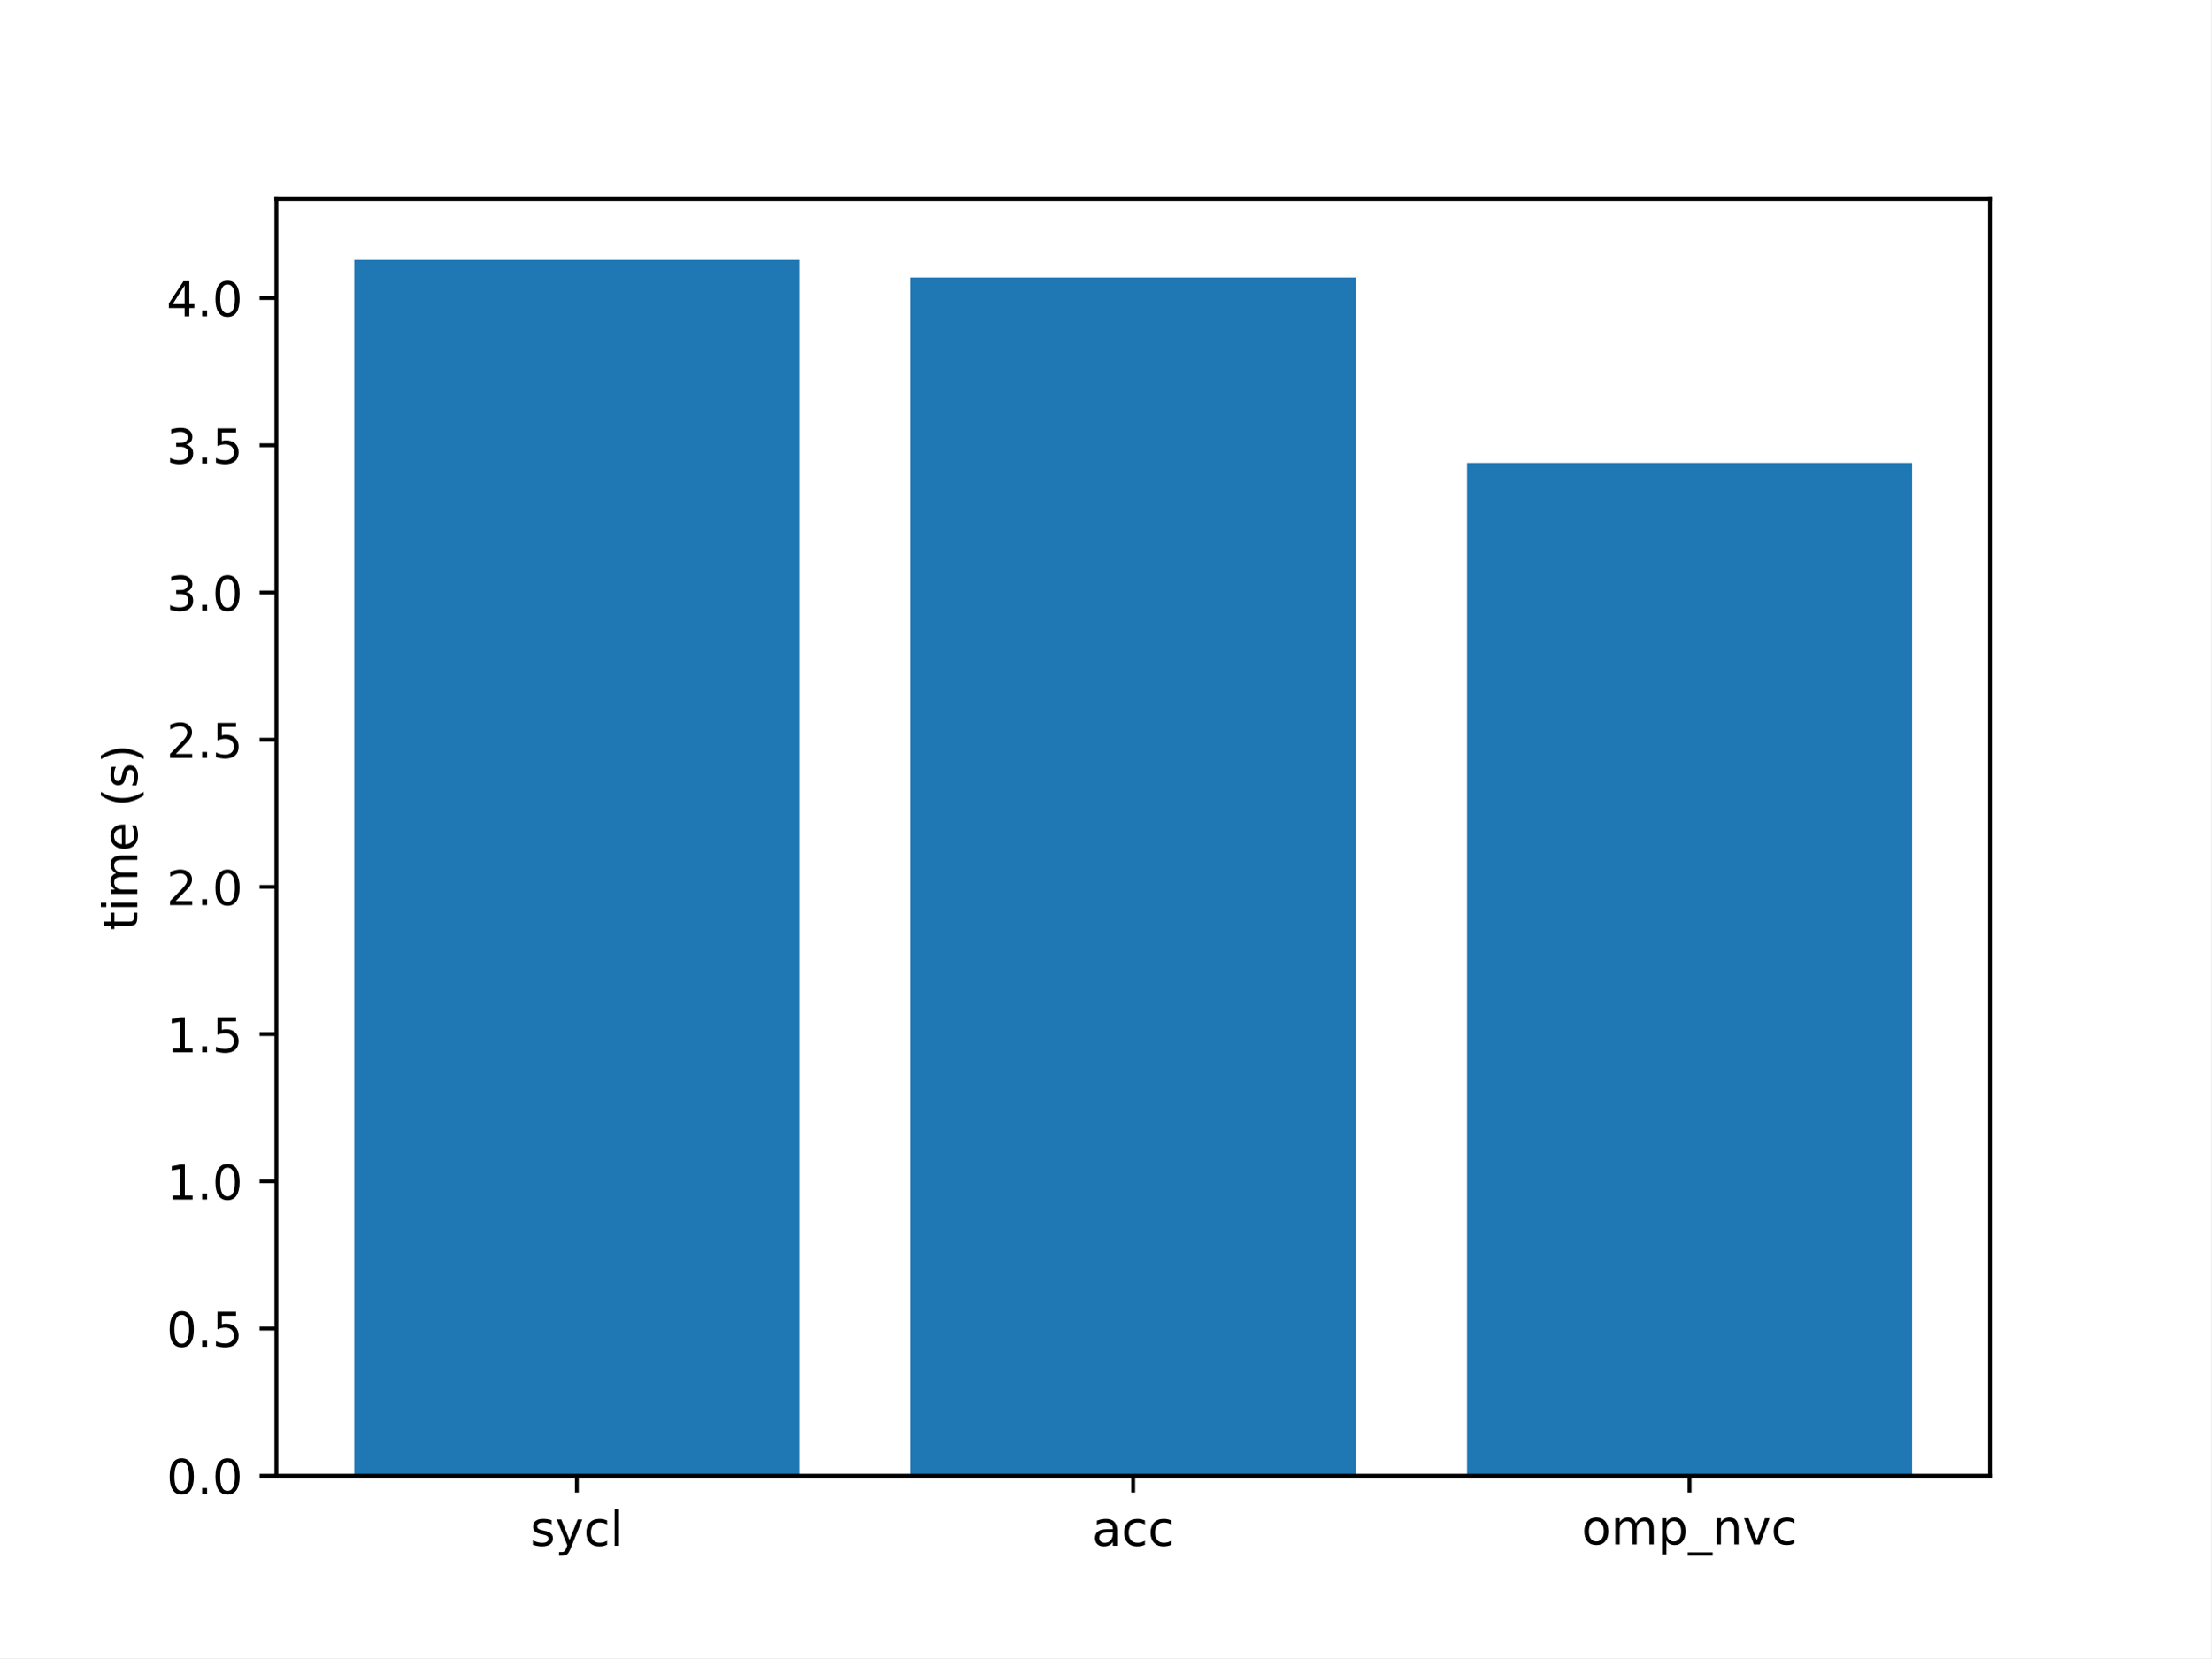
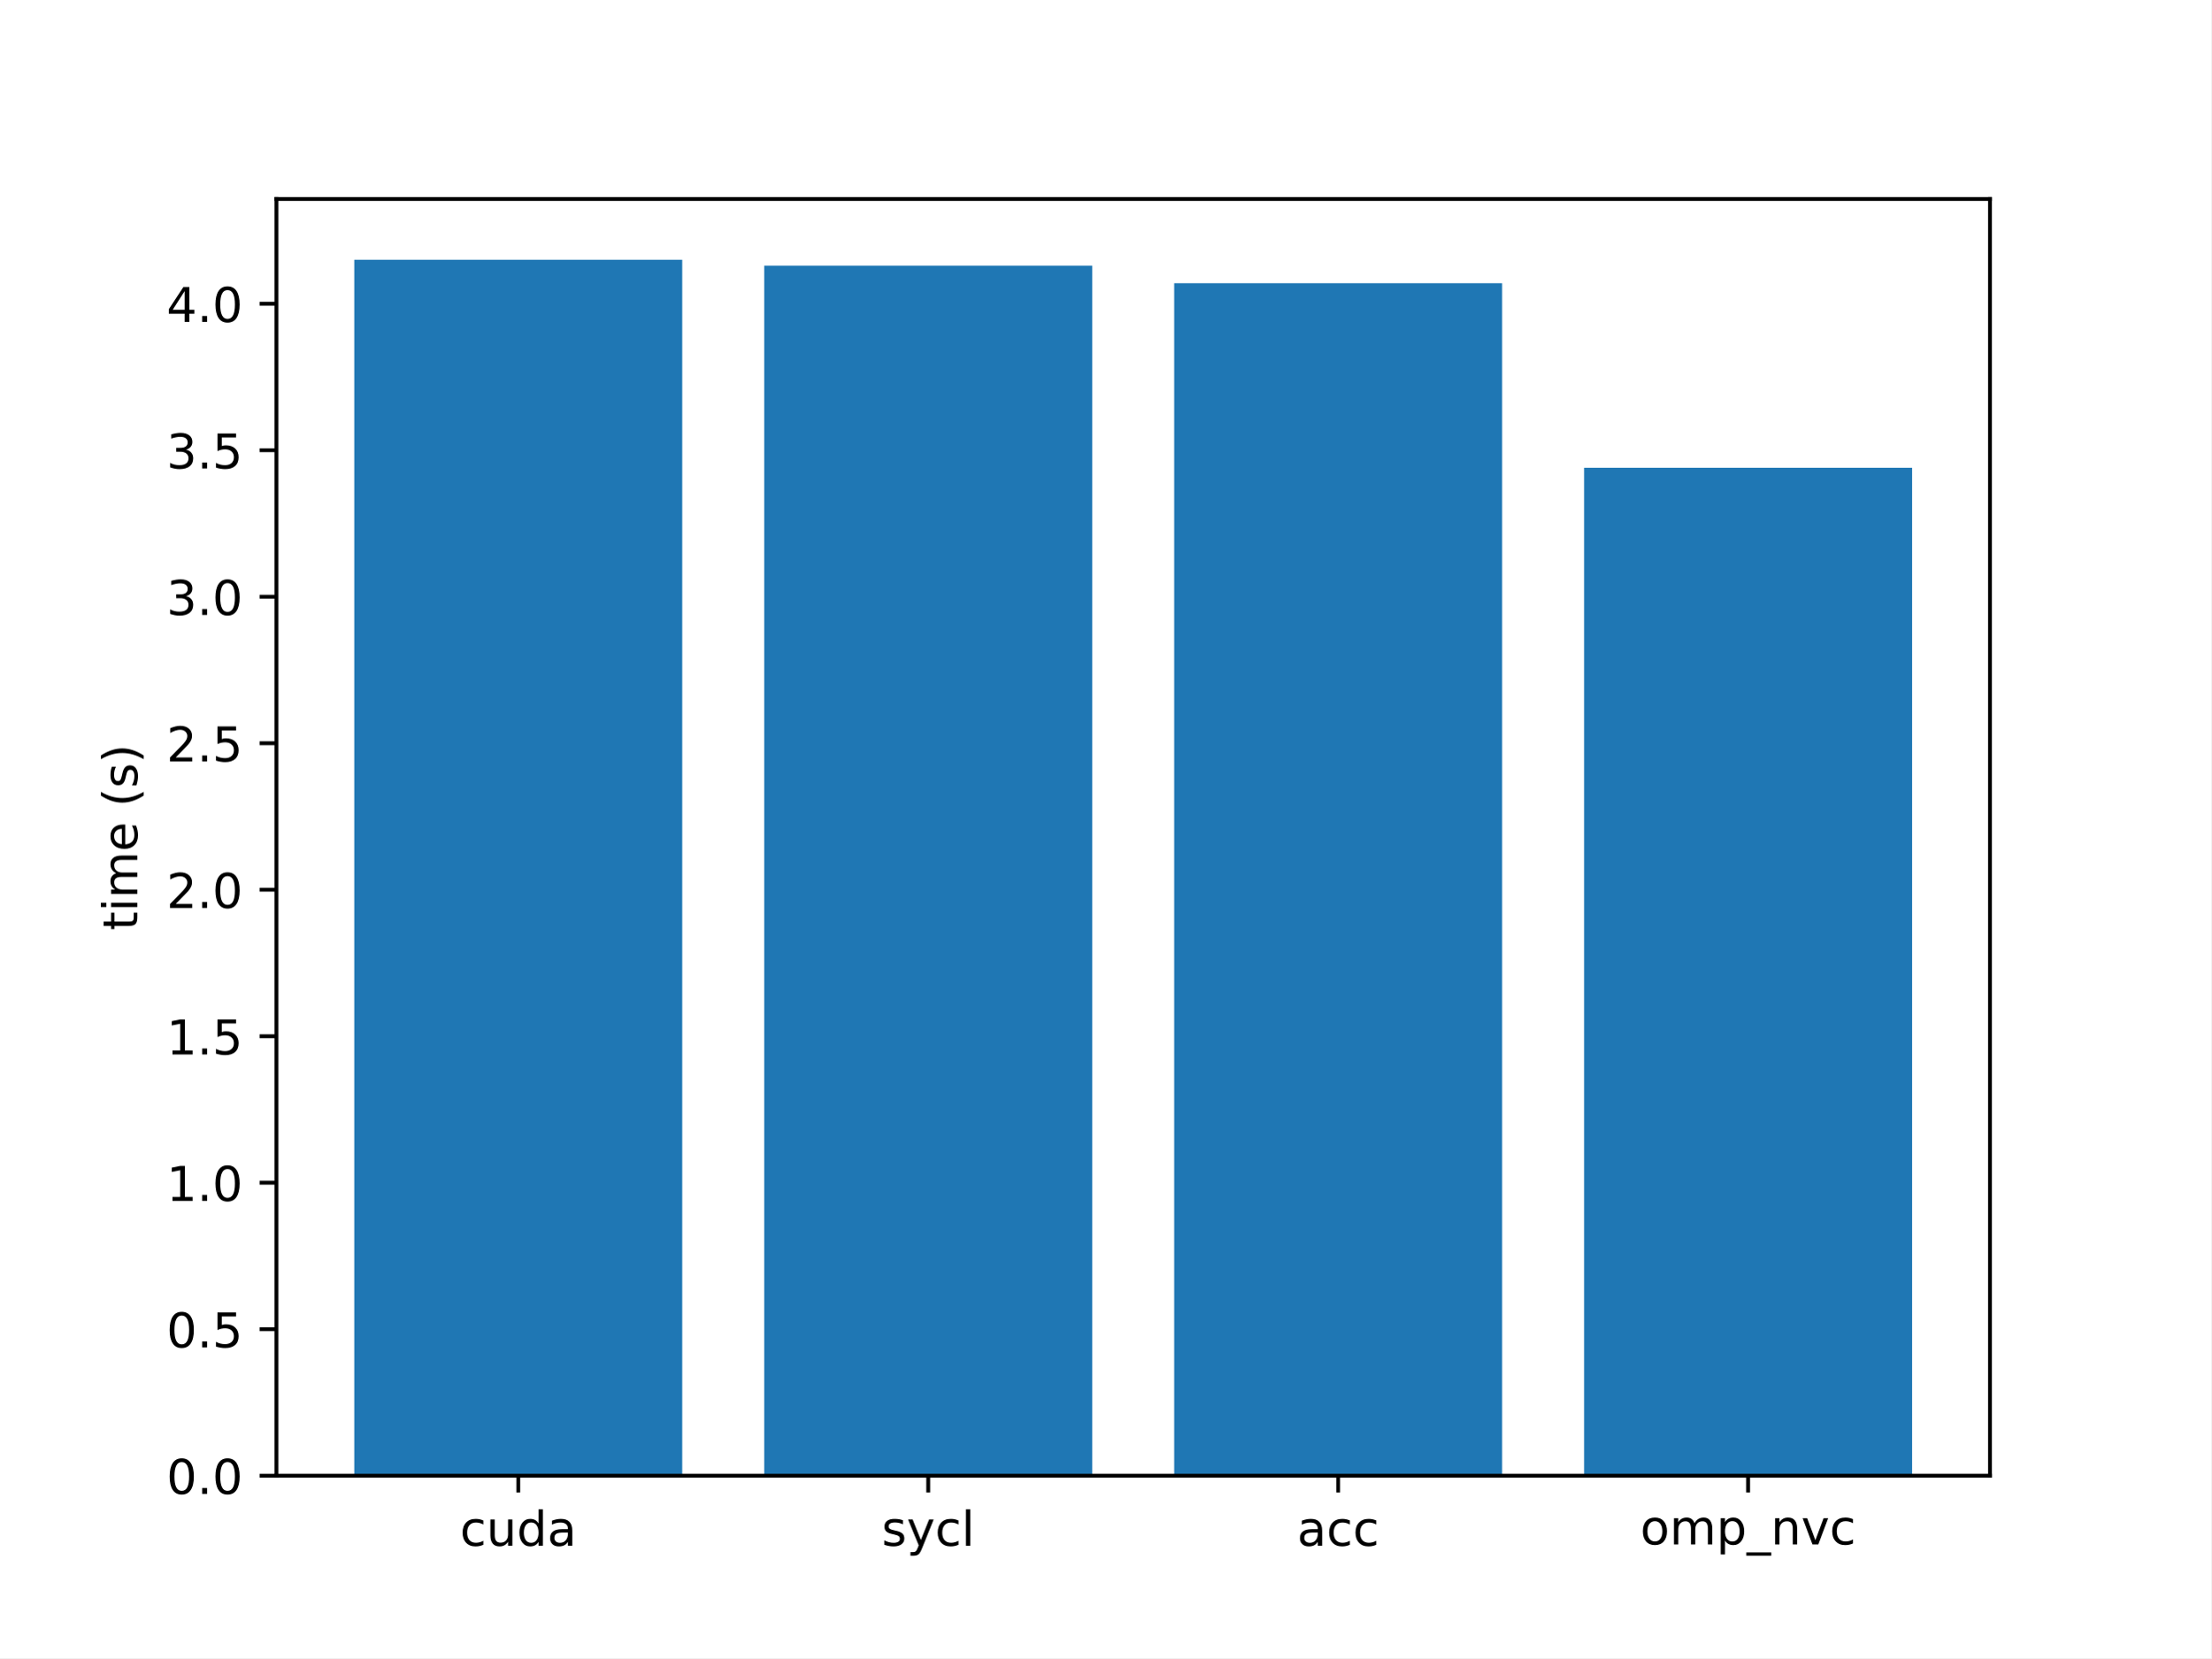
<svg xmlns="http://www.w3.org/2000/svg" xmlns:xlink="http://www.w3.org/1999/xlink" width="460.8pt" height="345.6pt" viewBox="0 0 460.8 345.6" version="1.1">
  <defs>
    <style type="text/css">*{stroke-linejoin: round; stroke-linecap: butt}</style>
  </defs>
  <g id="figure_1">
    <g id="patch_1">
      <path d="M 0 345.6  L 460.8 345.6  L 460.8 0  L 0 0  z " style="fill: #ffffff" />
    </g>
    <g id="axes_1">
      <g id="patch_2">
        <path d="M 57.6 307.584  L 414.72 307.584  L 414.72 41.472  L 57.6 41.472  z " style="fill: #ffffff" />
      </g>
      <g id="patch_3">
-         <path d="M 73.833 307.584  L 166.591 307.584  L 166.591 54.144  L 73.833 54.144  z " clip-path="url(#p2c8b370de8)" style="fill: #1f77b4" />
+         <path d="M 73.833 307.584  L 142.181 307.584  L 142.181 54.144  L 73.833 54.144  z " clip-path="url(#p5ff71f4d12)" style="fill: #1f77b4" />
      </g>
      <g id="patch_4">
-         <path d="M 189.781 307.584  L 282.539 307.584  L 282.539 57.826  L 189.781 57.826  z " clip-path="url(#p2c8b370de8)" style="fill: #1f77b4" />
+         <path d="M 159.268 307.584  L 227.616 307.584  L 227.616 55.365  L 159.268 55.365  z " clip-path="url(#p5ff71f4d12)" style="fill: #1f77b4" />
      </g>
      <g id="patch_5">
-         <path d="M 305.729 307.584  L 398.487 307.584  L 398.487 96.486  L 305.729 96.486  z " clip-path="url(#p2c8b370de8)" style="fill: #1f77b4" />
+         <path d="M 244.704 307.584  L 313.052 307.584  L 313.052 59.03  L 244.704 59.03  z " clip-path="url(#p5ff71f4d12)" style="fill: #1f77b4" />
+       </g>
+       <g id="patch_6">
+         <path d="M 330.139 307.584  L 398.487 307.584  L 398.487 97.504  L 330.139 97.504  z " clip-path="url(#p5ff71f4d12)" style="fill: #1f77b4" />
      </g>
      <g id="matplotlib.axis_1">
        <g id="xtick_1">
          <g id="line2d_1">
            <defs>
-               <path id="m652a11b768" d="M 0 0  L 0 3.5  " style="stroke: #000000; stroke-width: 0.8" />
+               <path id="mcdba48cc5a" d="M 0 0  L 0 3.5  " style="stroke: #000000; stroke-width: 0.8" />
            </defs>
            <g>
-               <use xlink:href="#m652a11b768" x="120.212" y="307.584" style="stroke: #000000; stroke-width: 0.8" />
+               <use xlink:href="#mcdba48cc5a" x="108.007" y="307.584" style="stroke: #000000; stroke-width: 0.8" />
            </g>
          </g>
          <g id="text_1">
-             <g transform="translate(107.3315 322.1824) scale(0.1 -0.1)">
+             <g transform="translate(92.67252 322.1824) scale(0.1 -0.1)">
              <defs>
                <path id="DejaVuSans-20" transform="scale(0.015625)" />
+                 <path id="DejaVuSans-63" d="M 3122 3366  L 3122 2828  Q 2878 2963 2633 3030  Q 2388 3097 2138 3097  Q 1578 3097 1268 2742  Q 959 2388 959 1747  Q 959 1106 1268 751  Q 1578 397 2138 397  Q 2388 397 2633 464  Q 2878 531 3122 666  L 3122 134  Q 2881 22 2623 -34  Q 2366 -91 2075 -91  Q 1284 -91 818 406  Q 353 903 353 1747  Q 353 2603 823 3093  Q 1294 3584 2113 3584  Q 2378 3584 2631 3529  Q 2884 3475 3122 3366  z " transform="scale(0.015625)" />
+                 <path id="DejaVuSans-75" d="M 544 1381  L 544 3500  L 1119 3500  L 1119 1403  Q 1119 906 1312 657  Q 1506 409 1894 409  Q 2359 409 2629 706  Q 2900 1003 2900 1516  L 2900 3500  L 3475 3500  L 3475 0  L 2900 0  L 2900 538  Q 2691 219 2414 64  Q 2138 -91 1772 -91  Q 1169 -91 856 284  Q 544 659 544 1381  z M 1991 3584  L 1991 3584  z " transform="scale(0.015625)" />
+                 <path id="DejaVuSans-64" d="M 2906 2969  L 2906 4863  L 3481 4863  L 3481 0  L 2906 0  L 2906 525  Q 2725 213 2448 61  Q 2172 -91 1784 -91  Q 1150 -91 751 415  Q 353 922 353 1747  Q 353 2572 751 3078  Q 1150 3584 1784 3584  Q 2172 3584 2448 3432  Q 2725 3281 2906 2969  z M 947 1747  Q 947 1113 1208 752  Q 1469 391 1925 391  Q 2381 391 2643 752  Q 2906 1113 2906 1747  Q 2906 2381 2643 2742  Q 2381 3103 1925 3103  Q 1469 3103 1208 2742  Q 947 2381 947 1747  z " transform="scale(0.015625)" />
+                 <path id="DejaVuSans-61" d="M 2194 1759  Q 1497 1759 1228 1600  Q 959 1441 959 1056  Q 959 750 1161 570  Q 1363 391 1709 391  Q 2188 391 2477 730  Q 2766 1069 2766 1631  L 2766 1759  L 2194 1759  z M 3341 1997  L 3341 0  L 2766 0  L 2766 531  Q 2569 213 2275 61  Q 1981 -91 1556 -91  Q 1019 -91 701 211  Q 384 513 384 1019  Q 384 1609 779 1909  Q 1175 2209 1959 2209  L 2766 2209  L 2766 2266  Q 2766 2663 2505 2880  Q 2244 3097 1772 3097  Q 1472 3097 1187 3025  Q 903 2953 641 2809  L 641 3341  Q 956 3463 1253 3523  Q 1550 3584 1831 3584  Q 2591 3584 2966 3190  Q 3341 2797 3341 1997  z " transform="scale(0.015625)" />
+               </defs>
+               <use xlink:href="#DejaVuSans-20" />
+               <use xlink:href="#DejaVuSans-63" x="31.787" />
+               <use xlink:href="#DejaVuSans-75" x="86.768" />
+               <use xlink:href="#DejaVuSans-64" x="150.146" />
+               <use xlink:href="#DejaVuSans-61" x="213.623" />
+               <use xlink:href="#DejaVuSans-20" x="274.902" />
+             </g>
+           </g>
+         </g>
+         <g id="xtick_2">
+           <g id="line2d_2">
+             <g>
+               <use xlink:href="#mcdba48cc5a" x="193.442" y="307.584" style="stroke: #000000; stroke-width: 0.8" />
+             </g>
+           </g>
+           <g id="text_2">
+             <g transform="translate(180.5618 322.1824) scale(0.1 -0.1)">
+               <defs>
                <path id="DejaVuSans-73" d="M 2834 3397  L 2834 2853  Q 2591 2978 2328 3040  Q 2066 3103 1784 3103  Q 1356 3103 1142 2972  Q 928 2841 928 2578  Q 928 2378 1081 2264  Q 1234 2150 1697 2047  L 1894 2003  Q 2506 1872 2764 1633  Q 3022 1394 3022 966  Q 3022 478 2636 193  Q 2250 -91 1575 -91  Q 1294 -91 989 -36  Q 684 19 347 128  L 347 722  Q 666 556 975 473  Q 1284 391 1588 391  Q 1994 391 2212 530  Q 2431 669 2431 922  Q 2431 1156 2273 1281  Q 2116 1406 1581 1522  L 1381 1569  Q 847 1681 609 1914  Q 372 2147 372 2553  Q 372 3047 722 3315  Q 1072 3584 1716 3584  Q 2034 3584 2315 3537  Q 2597 3491 2834 3397  z " transform="scale(0.015625)" />
                <path id="DejaVuSans-79" d="M 2059 -325  Q 1816 -950 1584 -1140  Q 1353 -1331 966 -1331  L 506 -1331  L 506 -850  L 844 -850  Q 1081 -850 1212 -737  Q 1344 -625 1503 -206  L 1606 56  L 191 3500  L 800 3500  L 1894 763  L 2988 3500  L 3597 3500  L 2059 -325  z " transform="scale(0.015625)" />
-                 <path id="DejaVuSans-63" d="M 3122 3366  L 3122 2828  Q 2878 2963 2633 3030  Q 2388 3097 2138 3097  Q 1578 3097 1268 2742  Q 959 2388 959 1747  Q 959 1106 1268 751  Q 1578 397 2138 397  Q 2388 397 2633 464  Q 2878 531 3122 666  L 3122 134  Q 2881 22 2623 -34  Q 2366 -91 2075 -91  Q 1284 -91 818 406  Q 353 903 353 1747  Q 353 2603 823 3093  Q 1294 3584 2113 3584  Q 2378 3584 2631 3529  Q 2884 3475 3122 3366  z " transform="scale(0.015625)" />
                <path id="DejaVuSans-6c" d="M 603 4863  L 1178 4863  L 1178 0  L 603 0  L 603 4863  z " transform="scale(0.015625)" />
              </defs>
              <use xlink:href="#DejaVuSans-20" />
              <use xlink:href="#DejaVuSans-73" x="31.787" />
              <use xlink:href="#DejaVuSans-79" x="83.887" />
              <use xlink:href="#DejaVuSans-63" x="143.066" />
              <use xlink:href="#DejaVuSans-6c" x="198.047" />
              <use xlink:href="#DejaVuSans-20" x="225.83" />
            </g>
          </g>
        </g>
-         <g id="xtick_2">
-           <g id="line2d_2">
-             <g>
-               <use xlink:href="#m652a11b768" x="236.16" y="307.584" style="stroke: #000000; stroke-width: 0.8" />
-             </g>
-           </g>
-           <g id="text_2">
-             <g transform="translate(224.4194 322.1824) scale(0.1 -0.1)">
-               <defs>
-                 <path id="DejaVuSans-61" d="M 2194 1759  Q 1497 1759 1228 1600  Q 959 1441 959 1056  Q 959 750 1161 570  Q 1363 391 1709 391  Q 2188 391 2477 730  Q 2766 1069 2766 1631  L 2766 1759  L 2194 1759  z M 3341 1997  L 3341 0  L 2766 0  L 2766 531  Q 2569 213 2275 61  Q 1981 -91 1556 -91  Q 1019 -91 701 211  Q 384 513 384 1019  Q 384 1609 779 1909  Q 1175 2209 1959 2209  L 2766 2209  L 2766 2266  Q 2766 2663 2505 2880  Q 2244 3097 1772 3097  Q 1472 3097 1187 3025  Q 903 2953 641 2809  L 641 3341  Q 956 3463 1253 3523  Q 1550 3584 1831 3584  Q 2591 3584 2966 3190  Q 3341 2797 3341 1997  z " transform="scale(0.015625)" />
-               </defs>
+         <g id="xtick_3">
+           <g id="line2d_3">
+             <g>
+               <use xlink:href="#mcdba48cc5a" x="278.878" y="307.584" style="stroke: #000000; stroke-width: 0.8" />
+             </g>
+           </g>
+           <g id="text_3">
+             <g transform="translate(267.1371 322.1824) scale(0.1 -0.1)">
              <use xlink:href="#DejaVuSans-20" />
              <use xlink:href="#DejaVuSans-61" x="31.787" />
              <use xlink:href="#DejaVuSans-63" x="93.066" />
              <use xlink:href="#DejaVuSans-63" x="148.047" />
              <use xlink:href="#DejaVuSans-20" x="203.027" />
            </g>
          </g>
        </g>
-         <g id="xtick_3">
-           <g id="line2d_3">
-             <g>
-               <use xlink:href="#m652a11b768" x="352.108" y="307.584" style="stroke: #000000; stroke-width: 0.8" />
-             </g>
-           </g>
-           <g id="text_3">
-             <g transform="translate(326.4487 321.9043) scale(0.1 -0.1)">
+         <g id="xtick_4">
+           <g id="line2d_4">
+             <g>
+               <use xlink:href="#mcdba48cc5a" x="364.313" y="307.584" style="stroke: #000000; stroke-width: 0.8" />
+             </g>
+           </g>
+           <g id="text_4">
+             <g transform="translate(338.6537 321.9043) scale(0.1 -0.1)">
              <defs>
                <path id="DejaVuSans-6f" d="M 1959 3097  Q 1497 3097 1228 2736  Q 959 2375 959 1747  Q 959 1119 1226 758  Q 1494 397 1959 397  Q 2419 397 2687 759  Q 2956 1122 2956 1747  Q 2956 2369 2687 2733  Q 2419 3097 1959 3097  z M 1959 3584  Q 2709 3584 3137 3096  Q 3566 2609 3566 1747  Q 3566 888 3137 398  Q 2709 -91 1959 -91  Q 1206 -91 779 398  Q 353 888 353 1747  Q 353 2609 779 3096  Q 1206 3584 1959 3584  z " transform="scale(0.015625)" />
                <path id="DejaVuSans-6d" d="M 3328 2828  Q 3544 3216 3844 3400  Q 4144 3584 4550 3584  Q 5097 3584 5394 3201  Q 5691 2819 5691 2113  L 5691 0  L 5113 0  L 5113 2094  Q 5113 2597 4934 2840  Q 4756 3084 4391 3084  Q 3944 3084 3684 2787  Q 3425 2491 3425 1978  L 3425 0  L 2847 0  L 2847 2094  Q 2847 2600 2669 2842  Q 2491 3084 2119 3084  Q 1678 3084 1418 2786  Q 1159 2488 1159 1978  L 1159 0  L 581 0  L 581 3500  L 1159 3500  L 1159 2956  Q 1356 3278 1631 3431  Q 1906 3584 2284 3584  Q 2666 3584 2933 3390  Q 3200 3197 3328 2828  z " transform="scale(0.015625)" />
                <path id="DejaVuSans-70" d="M 1159 525  L 1159 -1331  L 581 -1331  L 581 3500  L 1159 3500  L 1159 2969  Q 1341 3281 1617 3432  Q 1894 3584 2278 3584  Q 2916 3584 3314 3078  Q 3713 2572 3713 1747  Q 3713 922 3314 415  Q 2916 -91 2278 -91  Q 1894 -91 1617 61  Q 1341 213 1159 525  z M 3116 1747  Q 3116 2381 2855 2742  Q 2594 3103 2138 3103  Q 1681 3103 1420 2742  Q 1159 2381 1159 1747  Q 1159 1113 1420 752  Q 1681 391 2138 391  Q 2594 391 2855 752  Q 3116 1113 3116 1747  z " transform="scale(0.015625)" />
                <path id="DejaVuSans-5f" d="M 3263 -1063  L 3263 -1509  L -63 -1509  L -63 -1063  L 3263 -1063  z " transform="scale(0.015625)" />
                <path id="DejaVuSans-6e" d="M 3513 2113  L 3513 0  L 2938 0  L 2938 2094  Q 2938 2591 2744 2837  Q 2550 3084 2163 3084  Q 1697 3084 1428 2787  Q 1159 2491 1159 1978  L 1159 0  L 581 0  L 581 3500  L 1159 3500  L 1159 2956  Q 1366 3272 1645 3428  Q 1925 3584 2291 3584  Q 2894 3584 3203 3211  Q 3513 2838 3513 2113  z " transform="scale(0.015625)" />
                <path id="DejaVuSans-76" d="M 191 3500  L 800 3500  L 1894 563  L 2988 3500  L 3597 3500  L 2284 0  L 1503 0  L 191 3500  z " transform="scale(0.015625)" />
              </defs>
              <use xlink:href="#DejaVuSans-20" />
              <use xlink:href="#DejaVuSans-6f" x="31.787" />
              <use xlink:href="#DejaVuSans-6d" x="92.969" />
              <use xlink:href="#DejaVuSans-70" x="190.381" />
              <use xlink:href="#DejaVuSans-5f" x="253.857" />
              <use xlink:href="#DejaVuSans-6e" x="303.857" />
              <use xlink:href="#DejaVuSans-76" x="367.236" />
              <use xlink:href="#DejaVuSans-63" x="426.416" />
              <use xlink:href="#DejaVuSans-20" x="481.396" />
            </g>
          </g>
        </g>
      </g>
      <g id="matplotlib.axis_2">
        <g id="ytick_1">
-           <g id="line2d_4">
+           <g id="line2d_5">
            <defs>
-               <path id="m5e681b8080" d="M 0 0  L -3.5 0  " style="stroke: #000000; stroke-width: 0.8" />
+               <path id="mbc812d3c9b" d="M 0 0  L -3.5 0  " style="stroke: #000000; stroke-width: 0.8" />
            </defs>
            <g>
-               <use xlink:href="#m5e681b8080" x="57.6" y="307.584" style="stroke: #000000; stroke-width: 0.8" />
-             </g>
-           </g>
-           <g id="text_4">
+               <use xlink:href="#mbc812d3c9b" x="57.6" y="307.584" style="stroke: #000000; stroke-width: 0.8" />
+             </g>
+           </g>
+           <g id="text_5">
            <g transform="translate(34.69687 311.3832) scale(0.1 -0.1)">
              <defs>
                <path id="DejaVuSans-30" d="M 2034 4250  Q 1547 4250 1301 3770  Q 1056 3291 1056 2328  Q 1056 1369 1301 889  Q 1547 409 2034 409  Q 2525 409 2770 889  Q 3016 1369 3016 2328  Q 3016 3291 2770 3770  Q 2525 4250 2034 4250  z M 2034 4750  Q 2819 4750 3233 4129  Q 3647 3509 3647 2328  Q 3647 1150 3233 529  Q 2819 -91 2034 -91  Q 1250 -91 836 529  Q 422 1150 422 2328  Q 422 3509 836 4129  Q 1250 4750 2034 4750  z " transform="scale(0.015625)" />
                <path id="DejaVuSans-2e" d="M 684 794  L 1344 794  L 1344 0  L 684 0  L 684 794  z " transform="scale(0.015625)" />
              </defs>
              <use xlink:href="#DejaVuSans-30" />
              <use xlink:href="#DejaVuSans-2e" x="63.623" />
              <use xlink:href="#DejaVuSans-30" x="95.41" />
            </g>
          </g>
        </g>
        <g id="ytick_2">
-           <g id="line2d_5">
-             <g>
-               <use xlink:href="#m5e681b8080" x="57.6" y="276.901" style="stroke: #000000; stroke-width: 0.8" />
-             </g>
-           </g>
-           <g id="text_5">
-             <g transform="translate(34.69687 280.7004) scale(0.1 -0.1)">
+           <g id="line2d_6">
+             <g>
+               <use xlink:href="#mbc812d3c9b" x="57.6" y="277.049" style="stroke: #000000; stroke-width: 0.8" />
+             </g>
+           </g>
+           <g id="text_6">
+             <g transform="translate(34.69687 280.8483) scale(0.1 -0.1)">
              <defs>
                <path id="DejaVuSans-35" d="M 691 4666  L 3169 4666  L 3169 4134  L 1269 4134  L 1269 2991  Q 1406 3038 1543 3061  Q 1681 3084 1819 3084  Q 2600 3084 3056 2656  Q 3513 2228 3513 1497  Q 3513 744 3044 326  Q 2575 -91 1722 -91  Q 1428 -91 1123 -41  Q 819 9 494 109  L 494 744  Q 775 591 1075 516  Q 1375 441 1709 441  Q 2250 441 2565 725  Q 2881 1009 2881 1497  Q 2881 1984 2565 2268  Q 2250 2553 1709 2553  Q 1456 2553 1204 2497  Q 953 2441 691 2322  L 691 4666  z " transform="scale(0.015625)" />
              </defs>
              <use xlink:href="#DejaVuSans-30" />
              <use xlink:href="#DejaVuSans-2e" x="63.623" />
              <use xlink:href="#DejaVuSans-35" x="95.41" />
            </g>
          </g>
        </g>
        <g id="ytick_3">
-           <g id="line2d_6">
-             <g>
-               <use xlink:href="#m5e681b8080" x="57.6" y="246.218" style="stroke: #000000; stroke-width: 0.8" />
-             </g>
-           </g>
-           <g id="text_6">
-             <g transform="translate(34.69687 250.0176) scale(0.1 -0.1)">
+           <g id="line2d_7">
+             <g>
+               <use xlink:href="#mbc812d3c9b" x="57.6" y="246.514" style="stroke: #000000; stroke-width: 0.8" />
+             </g>
+           </g>
+           <g id="text_7">
+             <g transform="translate(34.69687 250.3133) scale(0.1 -0.1)">
              <defs>
                <path id="DejaVuSans-31" d="M 794 531  L 1825 531  L 1825 4091  L 703 3866  L 703 4441  L 1819 4666  L 2450 4666  L 2450 531  L 3481 531  L 3481 0  L 794 0  L 794 531  z " transform="scale(0.015625)" />
              </defs>
              <use xlink:href="#DejaVuSans-31" />
              <use xlink:href="#DejaVuSans-2e" x="63.623" />
              <use xlink:href="#DejaVuSans-30" x="95.41" />
            </g>
          </g>
        </g>
        <g id="ytick_4">
-           <g id="line2d_7">
-             <g>
-               <use xlink:href="#m5e681b8080" x="57.6" y="215.536" style="stroke: #000000; stroke-width: 0.8" />
-             </g>
-           </g>
-           <g id="text_7">
-             <g transform="translate(34.69687 219.3348) scale(0.1 -0.1)">
+           <g id="line2d_8">
+             <g>
+               <use xlink:href="#mbc812d3c9b" x="57.6" y="215.979" style="stroke: #000000; stroke-width: 0.8" />
+             </g>
+           </g>
+           <g id="text_8">
+             <g transform="translate(34.69687 219.7784) scale(0.1 -0.1)">
              <use xlink:href="#DejaVuSans-31" />
              <use xlink:href="#DejaVuSans-2e" x="63.623" />
              <use xlink:href="#DejaVuSans-35" x="95.41" />
            </g>
          </g>
        </g>
        <g id="ytick_5">
-           <g id="line2d_8">
-             <g>
-               <use xlink:href="#m5e681b8080" x="57.6" y="184.853" style="stroke: #000000; stroke-width: 0.8" />
-             </g>
-           </g>
-           <g id="text_8">
-             <g transform="translate(34.69687 188.652) scale(0.1 -0.1)">
+           <g id="line2d_9">
+             <g>
+               <use xlink:href="#mbc812d3c9b" x="57.6" y="185.444" style="stroke: #000000; stroke-width: 0.8" />
+             </g>
+           </g>
+           <g id="text_9">
+             <g transform="translate(34.69687 189.2435) scale(0.1 -0.1)">
              <defs>
                <path id="DejaVuSans-32" d="M 1228 531  L 3431 531  L 3431 0  L 469 0  L 469 531  Q 828 903 1448 1529  Q 2069 2156 2228 2338  Q 2531 2678 2651 2914  Q 2772 3150 2772 3378  Q 2772 3750 2511 3984  Q 2250 4219 1831 4219  Q 1534 4219 1204 4116  Q 875 4013 500 3803  L 500 4441  Q 881 4594 1212 4672  Q 1544 4750 1819 4750  Q 2544 4750 2975 4387  Q 3406 4025 3406 3419  Q 3406 3131 3298 2873  Q 3191 2616 2906 2266  Q 2828 2175 2409 1742  Q 1991 1309 1228 531  z " transform="scale(0.015625)" />
              </defs>
              <use xlink:href="#DejaVuSans-32" />
              <use xlink:href="#DejaVuSans-2e" x="63.623" />
              <use xlink:href="#DejaVuSans-30" x="95.41" />
            </g>
          </g>
        </g>
        <g id="ytick_6">
-           <g id="line2d_9">
-             <g>
-               <use xlink:href="#m5e681b8080" x="57.6" y="154.17" style="stroke: #000000; stroke-width: 0.8" />
-             </g>
-           </g>
-           <g id="text_9">
-             <g transform="translate(34.69687 157.9692) scale(0.1 -0.1)">
+           <g id="line2d_10">
+             <g>
+               <use xlink:href="#mbc812d3c9b" x="57.6" y="154.909" style="stroke: #000000; stroke-width: 0.8" />
+             </g>
+           </g>
+           <g id="text_10">
+             <g transform="translate(34.69687 158.7085) scale(0.1 -0.1)">
              <use xlink:href="#DejaVuSans-32" />
              <use xlink:href="#DejaVuSans-2e" x="63.623" />
              <use xlink:href="#DejaVuSans-35" x="95.41" />
            </g>
          </g>
        </g>
        <g id="ytick_7">
-           <g id="line2d_10">
-             <g>
-               <use xlink:href="#m5e681b8080" x="57.6" y="123.487" style="stroke: #000000; stroke-width: 0.8" />
-             </g>
-           </g>
-           <g id="text_10">
-             <g transform="translate(34.69687 127.2864) scale(0.1 -0.1)">
+           <g id="line2d_11">
+             <g>
+               <use xlink:href="#mbc812d3c9b" x="57.6" y="124.374" style="stroke: #000000; stroke-width: 0.8" />
+             </g>
+           </g>
+           <g id="text_11">
+             <g transform="translate(34.69687 128.1736) scale(0.1 -0.1)">
              <defs>
                <path id="DejaVuSans-33" d="M 2597 2516  Q 3050 2419 3304 2112  Q 3559 1806 3559 1356  Q 3559 666 3084 287  Q 2609 -91 1734 -91  Q 1441 -91 1130 -33  Q 819 25 488 141  L 488 750  Q 750 597 1062 519  Q 1375 441 1716 441  Q 2309 441 2620 675  Q 2931 909 2931 1356  Q 2931 1769 2642 2001  Q 2353 2234 1838 2234  L 1294 2234  L 1294 2753  L 1863 2753  Q 2328 2753 2575 2939  Q 2822 3125 2822 3475  Q 2822 3834 2567 4026  Q 2313 4219 1838 4219  Q 1578 4219 1281 4162  Q 984 4106 628 3988  L 628 4550  Q 988 4650 1302 4700  Q 1616 4750 1894 4750  Q 2613 4750 3031 4423  Q 3450 4097 3450 3541  Q 3450 3153 3228 2886  Q 3006 2619 2597 2516  z " transform="scale(0.015625)" />
              </defs>
              <use xlink:href="#DejaVuSans-33" />
              <use xlink:href="#DejaVuSans-2e" x="63.623" />
              <use xlink:href="#DejaVuSans-30" x="95.41" />
            </g>
          </g>
        </g>
        <g id="ytick_8">
-           <g id="line2d_11">
-             <g>
-               <use xlink:href="#m5e681b8080" x="57.6" y="92.804" style="stroke: #000000; stroke-width: 0.8" />
-             </g>
-           </g>
-           <g id="text_11">
-             <g transform="translate(34.69687 96.60356) scale(0.1 -0.1)">
+           <g id="line2d_12">
+             <g>
+               <use xlink:href="#mbc812d3c9b" x="57.6" y="93.839" style="stroke: #000000; stroke-width: 0.8" />
+             </g>
+           </g>
+           <g id="text_12">
+             <g transform="translate(34.69687 97.63864) scale(0.1 -0.1)">
              <use xlink:href="#DejaVuSans-33" />
              <use xlink:href="#DejaVuSans-2e" x="63.623" />
              <use xlink:href="#DejaVuSans-35" x="95.41" />
            </g>
          </g>
        </g>
        <g id="ytick_9">
-           <g id="line2d_12">
-             <g>
-               <use xlink:href="#m5e681b8080" x="57.6" y="62.122" style="stroke: #000000; stroke-width: 0.8" />
-             </g>
-           </g>
-           <g id="text_12">
-             <g transform="translate(34.69687 65.92075) scale(0.1 -0.1)">
+           <g id="line2d_13">
+             <g>
+               <use xlink:href="#mbc812d3c9b" x="57.6" y="63.304" style="stroke: #000000; stroke-width: 0.8" />
+             </g>
+           </g>
+           <g id="text_13">
+             <g transform="translate(34.69687 67.1037) scale(0.1 -0.1)">
              <defs>
                <path id="DejaVuSans-34" d="M 2419 4116  L 825 1625  L 2419 1625  L 2419 4116  z M 2253 4666  L 3047 4666  L 3047 1625  L 3713 1625  L 3713 1100  L 3047 1100  L 3047 0  L 2419 0  L 2419 1100  L 313 1100  L 313 1709  L 2253 4666  z " transform="scale(0.015625)" />
              </defs>
              <use xlink:href="#DejaVuSans-34" />
              <use xlink:href="#DejaVuSans-2e" x="63.623" />
              <use xlink:href="#DejaVuSans-30" x="95.41" />
            </g>
          </g>
        </g>
-         <g id="text_13">
+         <g id="text_14">
          <g transform="translate(28.61719 193.9194) rotate(-90) scale(0.1 -0.1)">
            <defs>
              <path id="DejaVuSans-74" d="M 1172 4494  L 1172 3500  L 2356 3500  L 2356 3053  L 1172 3053  L 1172 1153  Q 1172 725 1289 603  Q 1406 481 1766 481  L 2356 481  L 2356 0  L 1766 0  Q 1100 0 847 248  Q 594 497 594 1153  L 594 3053  L 172 3053  L 172 3500  L 594 3500  L 594 4494  L 1172 4494  z " transform="scale(0.015625)" />
              <path id="DejaVuSans-69" d="M 603 3500  L 1178 3500  L 1178 0  L 603 0  L 603 3500  z M 603 4863  L 1178 4863  L 1178 4134  L 603 4134  L 603 4863  z " transform="scale(0.015625)" />
              <path id="DejaVuSans-65" d="M 3597 1894  L 3597 1613  L 953 1613  Q 991 1019 1311 708  Q 1631 397 2203 397  Q 2534 397 2845 478  Q 3156 559 3463 722  L 3463 178  Q 3153 47 2828 -22  Q 2503 -91 2169 -91  Q 1331 -91 842 396  Q 353 884 353 1716  Q 353 2575 817 3079  Q 1281 3584 2069 3584  Q 2775 3584 3186 3129  Q 3597 2675 3597 1894  z M 3022 2063  Q 3016 2534 2758 2815  Q 2500 3097 2075 3097  Q 1594 3097 1305 2825  Q 1016 2553 972 2059  L 3022 2063  z " transform="scale(0.015625)" />
              <path id="DejaVuSans-28" d="M 1984 4856  Q 1566 4138 1362 3434  Q 1159 2731 1159 2009  Q 1159 1288 1364 580  Q 1569 -128 1984 -844  L 1484 -844  Q 1016 -109 783 600  Q 550 1309 550 2009  Q 550 2706 781 3412  Q 1013 4119 1484 4856  L 1984 4856  z " transform="scale(0.015625)" />
              <path id="DejaVuSans-29" d="M 513 4856  L 1013 4856  Q 1481 4119 1714 3412  Q 1947 2706 1947 2009  Q 1947 1309 1714 600  Q 1481 -109 1013 -844  L 513 -844  Q 928 -128 1133 580  Q 1338 1288 1338 2009  Q 1338 2731 1133 3434  Q 928 4138 513 4856  z " transform="scale(0.015625)" />
            </defs>
            <use xlink:href="#DejaVuSans-74" />
            <use xlink:href="#DejaVuSans-69" x="39.209" />
            <use xlink:href="#DejaVuSans-6d" x="66.992" />
            <use xlink:href="#DejaVuSans-65" x="164.404" />
            <use xlink:href="#DejaVuSans-20" x="225.928" />
            <use xlink:href="#DejaVuSans-28" x="257.715" />
            <use xlink:href="#DejaVuSans-73" x="296.729" />
            <use xlink:href="#DejaVuSans-29" x="348.828" />
          </g>
        </g>
      </g>
-       <g id="patch_6">
+       <g id="patch_7">
        <path d="M 57.6 307.584  L 57.6 41.472  " style="fill: none; stroke: #000000; stroke-width: 0.8; stroke-linejoin: miter; stroke-linecap: square" />
      </g>
-       <g id="patch_7">
+       <g id="patch_8">
        <path d="M 414.72 307.584  L 414.72 41.472  " style="fill: none; stroke: #000000; stroke-width: 0.8; stroke-linejoin: miter; stroke-linecap: square" />
      </g>
-       <g id="patch_8">
+       <g id="patch_9">
        <path d="M 57.6 307.584  L 414.72 307.584  " style="fill: none; stroke: #000000; stroke-width: 0.8; stroke-linejoin: miter; stroke-linecap: square" />
      </g>
-       <g id="patch_9">
+       <g id="patch_10">
        <path d="M 57.6 41.472  L 414.72 41.472  " style="fill: none; stroke: #000000; stroke-width: 0.8; stroke-linejoin: miter; stroke-linecap: square" />
      </g>
    </g>
  </g>
  <defs>
-     <clipPath id="p2c8b370de8">
+     <clipPath id="p5ff71f4d12">
      <rect x="57.6" y="41.472" width="357.12" height="266.112" />
    </clipPath>
  </defs>
</svg>
